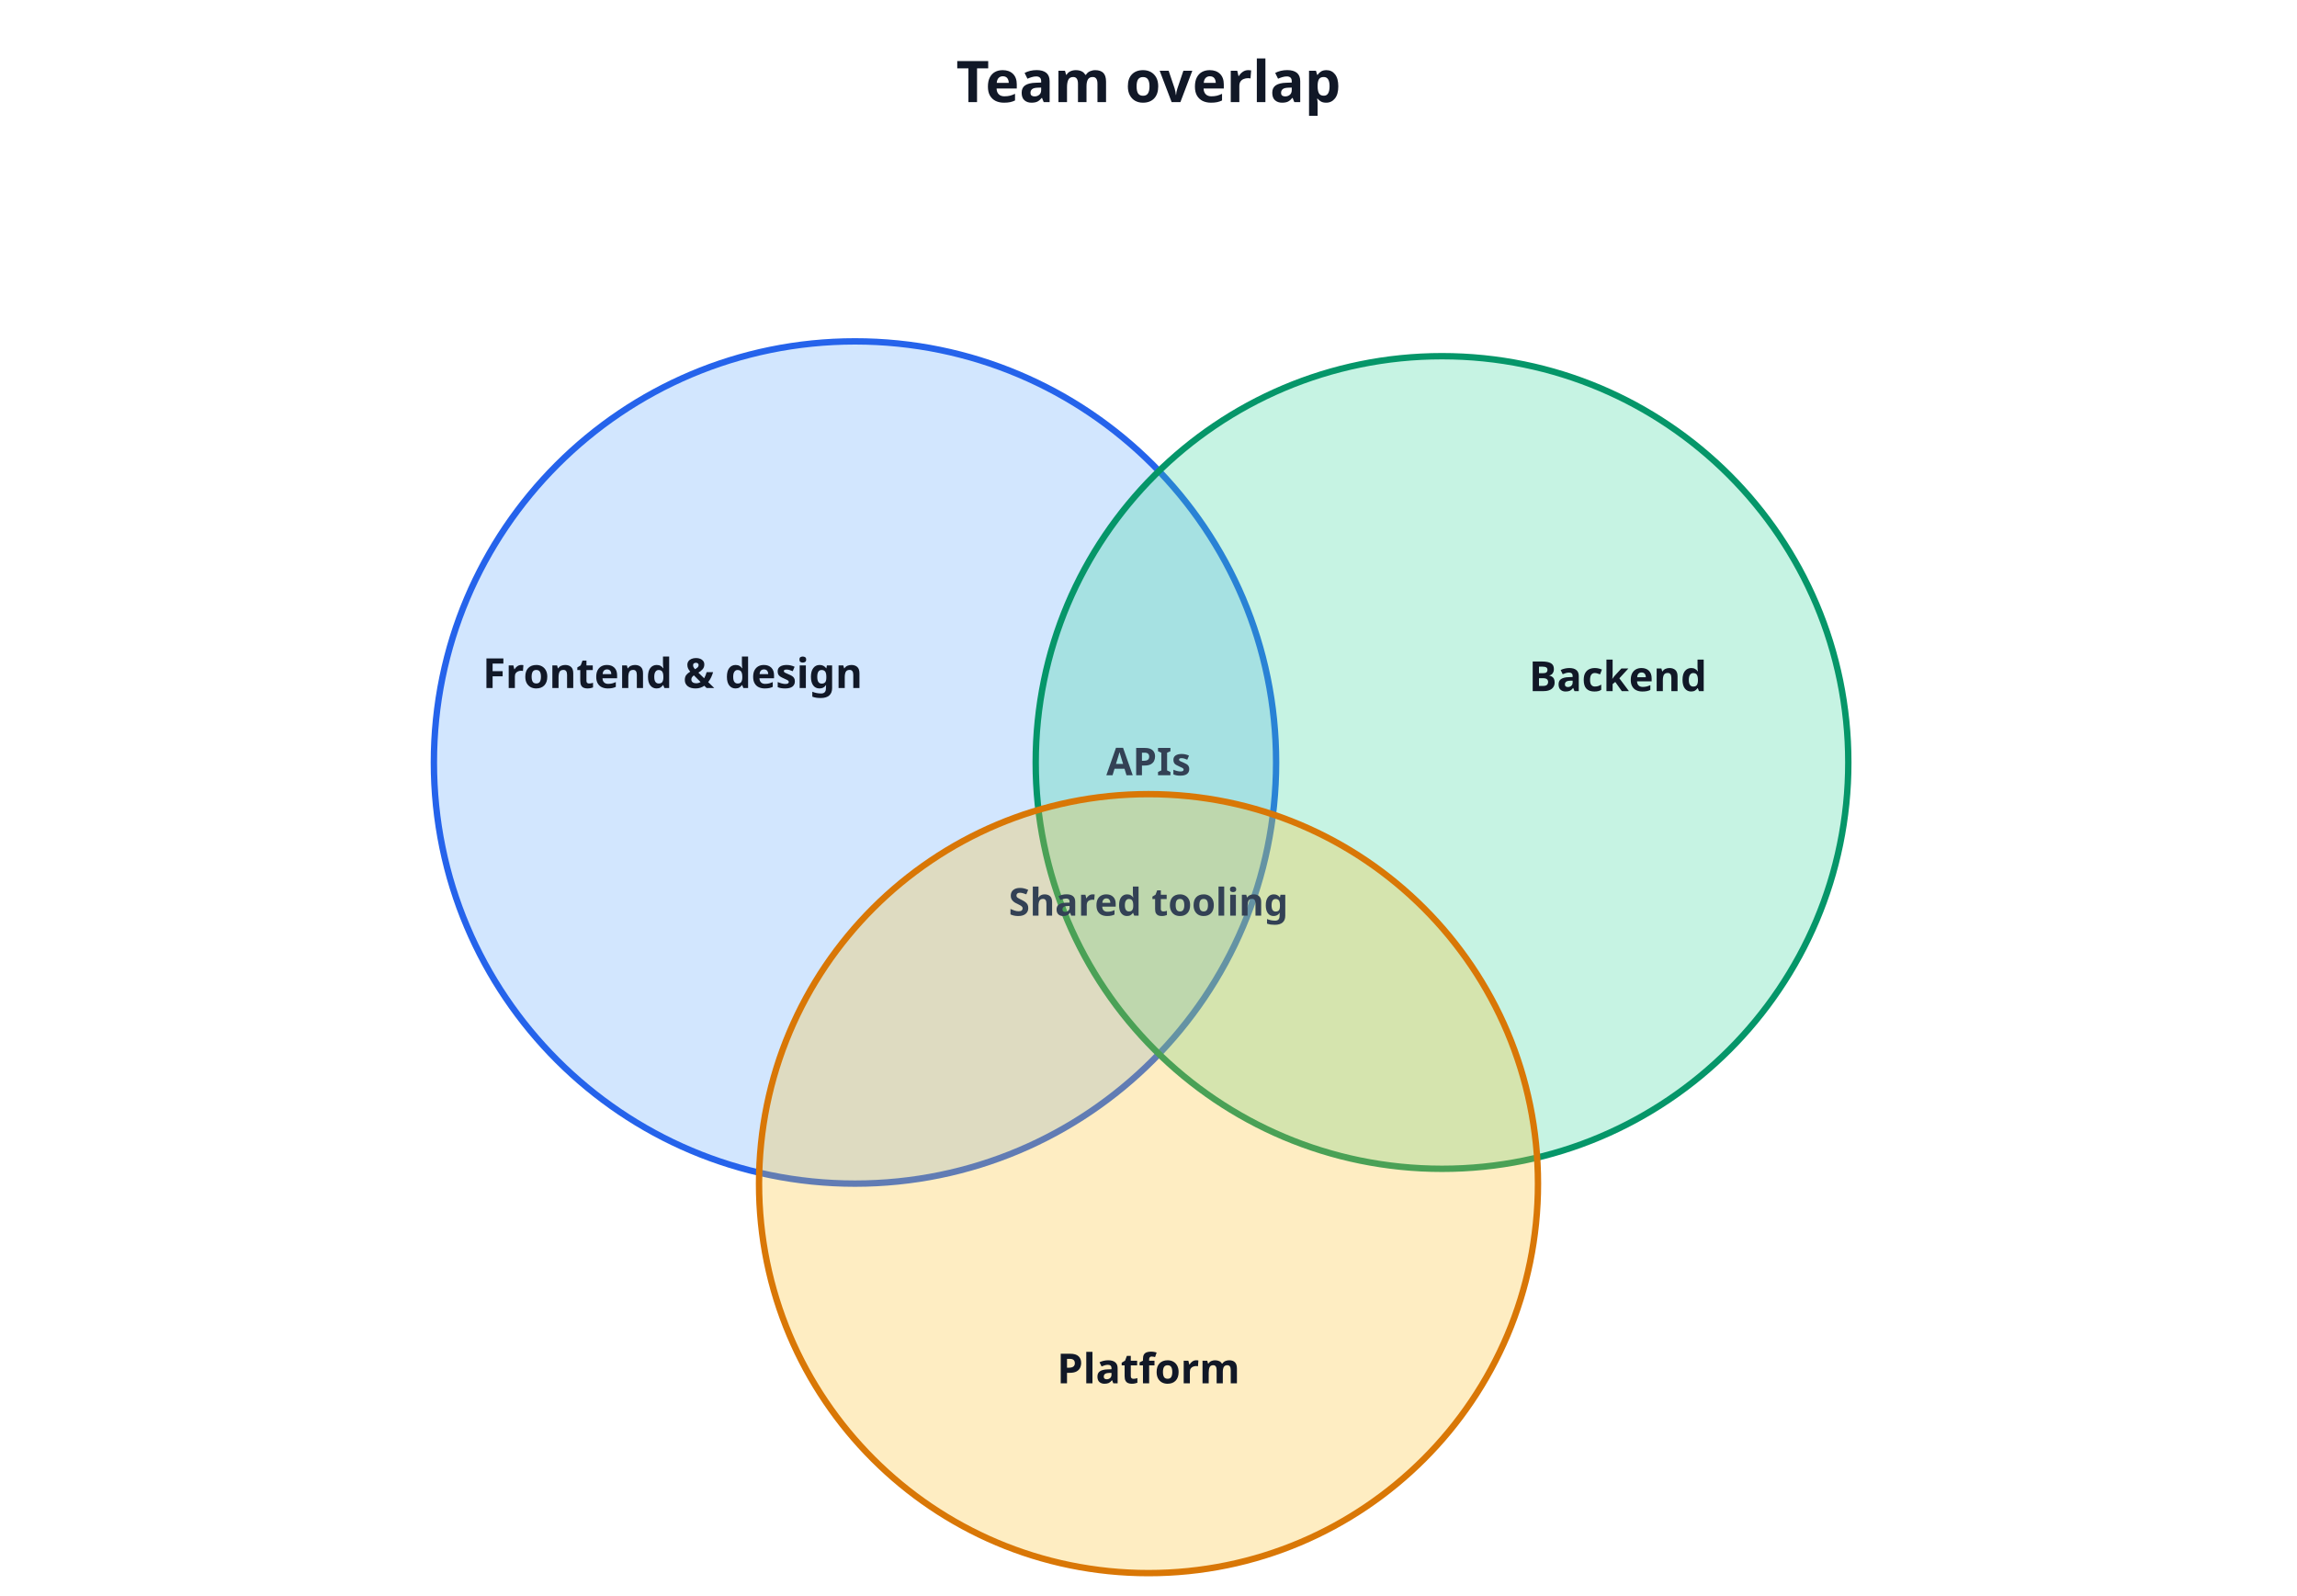
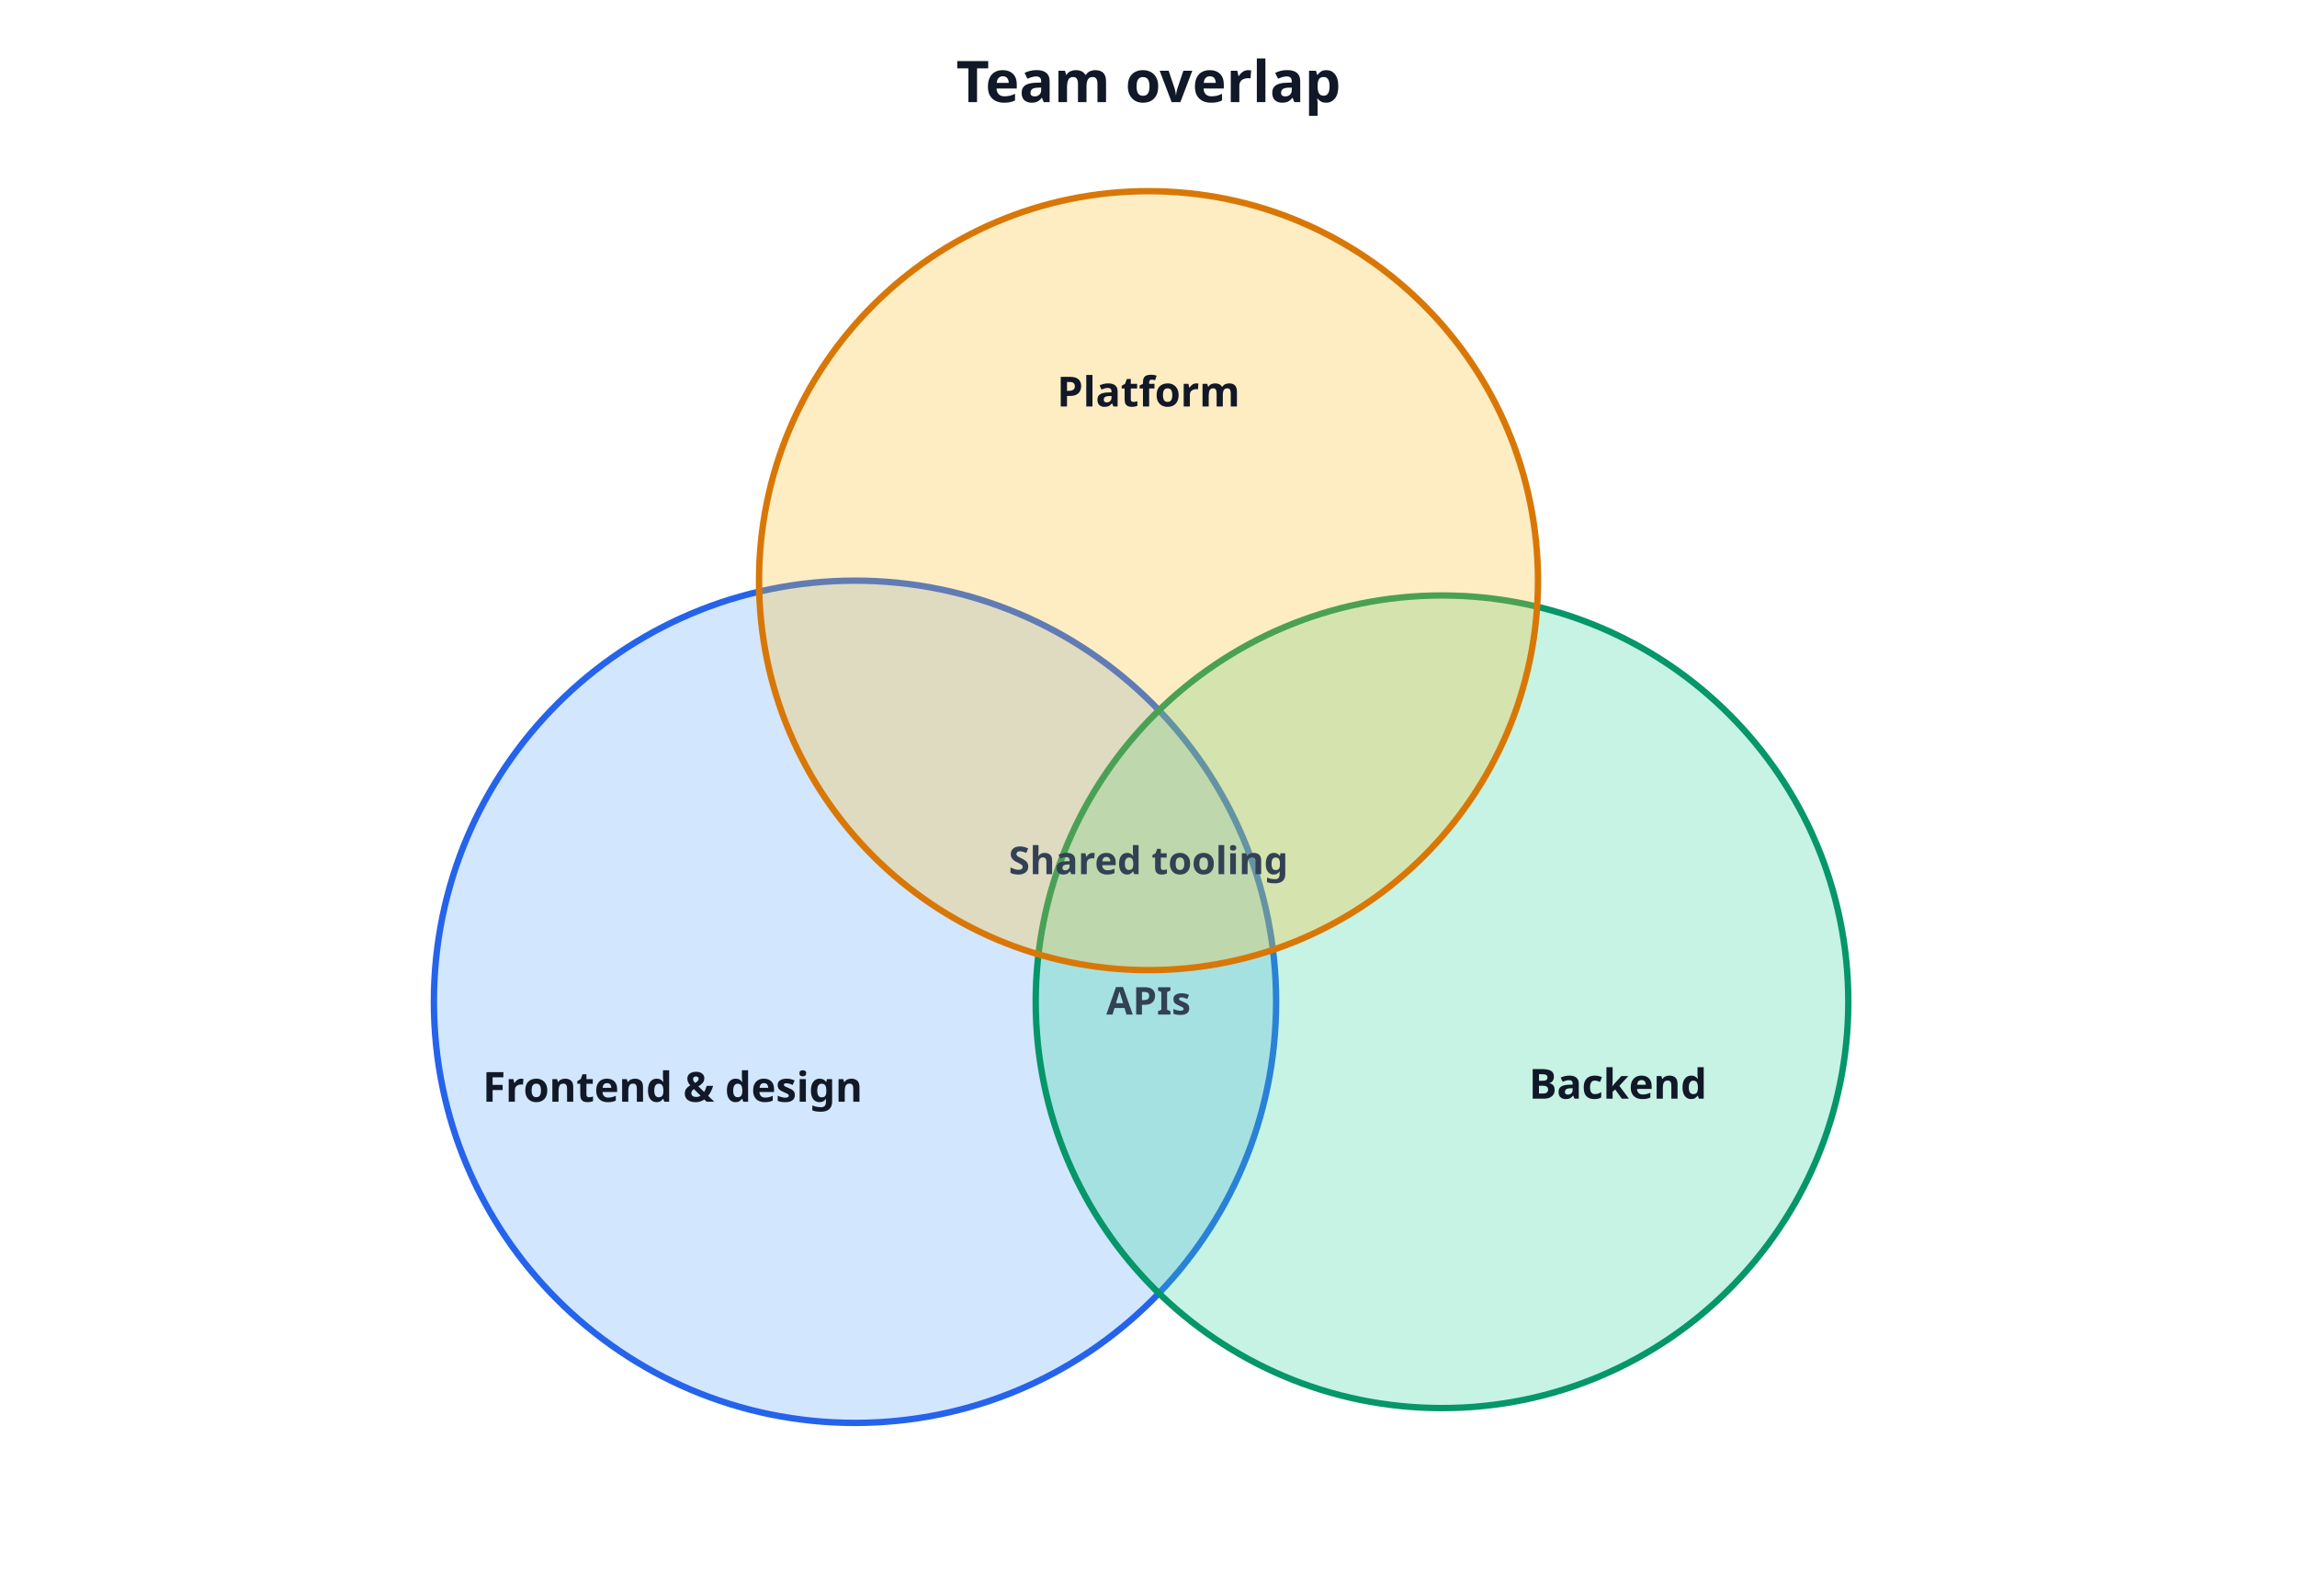
<svg xmlns="http://www.w3.org/2000/svg" width="720" height="500" viewBox="0 0 720 500" role="img">
  <text x="360" y="32" text-anchor="middle" font-family="sans-serif" font-size="18" font-weight="600" fill="#111827">Team overlap</text>
-   <ellipse cx="268" cy="239" rx="132" ry="132" fill="#60a5fa" fill-opacity="0.28" stroke="#2563eb" stroke-width="2" />
-   <text x="210.841" y="215.663" text-anchor="middle" font-family="sans-serif" font-size="13" font-weight="600" fill="#111827">Frontend &amp; design</text>
-   <ellipse cx="452" cy="239" rx="127.355" ry="127.355" fill="#34d399" fill-opacity="0.28" stroke="#059669" stroke-width="2" />
-   <text x="507.148" y="216.625" text-anchor="middle" font-family="sans-serif" font-size="13" font-weight="600" fill="#111827">Backend</text>
-   <ellipse cx="360" cy="371" rx="122.082" ry="122.082" fill="#fbbf24" fill-opacity="0.28" stroke="#d97706" stroke-width="2" />
-   <text x="360" y="433.599" text-anchor="middle" font-family="sans-serif" font-size="13" font-weight="600" fill="#111827">Platform</text>
-   <text x="360" y="243" text-anchor="middle" font-family="sans-serif" font-size="12" font-weight="600" fill="#334155">APIs</text>
-   <text x="360" y="287" text-anchor="middle" font-family="sans-serif" font-size="12" font-weight="600" fill="#334155">Shared tooling</text>
+   <ellipse cx="268" cy="314" rx="132" ry="132" fill="#60a5fa" fill-opacity="0.28" stroke="#2563eb" stroke-width="2" />
+   <text x="210.841" y="345.337" text-anchor="middle" font-family="sans-serif" font-size="13" font-weight="600" fill="#111827">Frontend &amp; design</text>
+   <ellipse cx="452" cy="314" rx="127.355" ry="127.355" fill="#34d399" fill-opacity="0.28" stroke="#059669" stroke-width="2" />
+   <text x="507.148" y="344.375" text-anchor="middle" font-family="sans-serif" font-size="13" font-weight="600" fill="#111827">Backend</text>
+   <ellipse cx="360" cy="182" rx="122.082" ry="122.082" fill="#fbbf24" fill-opacity="0.28" stroke="#d97706" stroke-width="2" />
+   <text x="360" y="127.401" text-anchor="middle" font-family="sans-serif" font-size="13" font-weight="600" fill="#111827">Platform</text>
+   <text x="360" y="318" text-anchor="middle" font-family="sans-serif" font-size="12" font-weight="600" fill="#334155">APIs</text>
+   <text x="360" y="274" text-anchor="middle" font-family="sans-serif" font-size="12" font-weight="600" fill="#334155">Shared tooling</text>
</svg>
